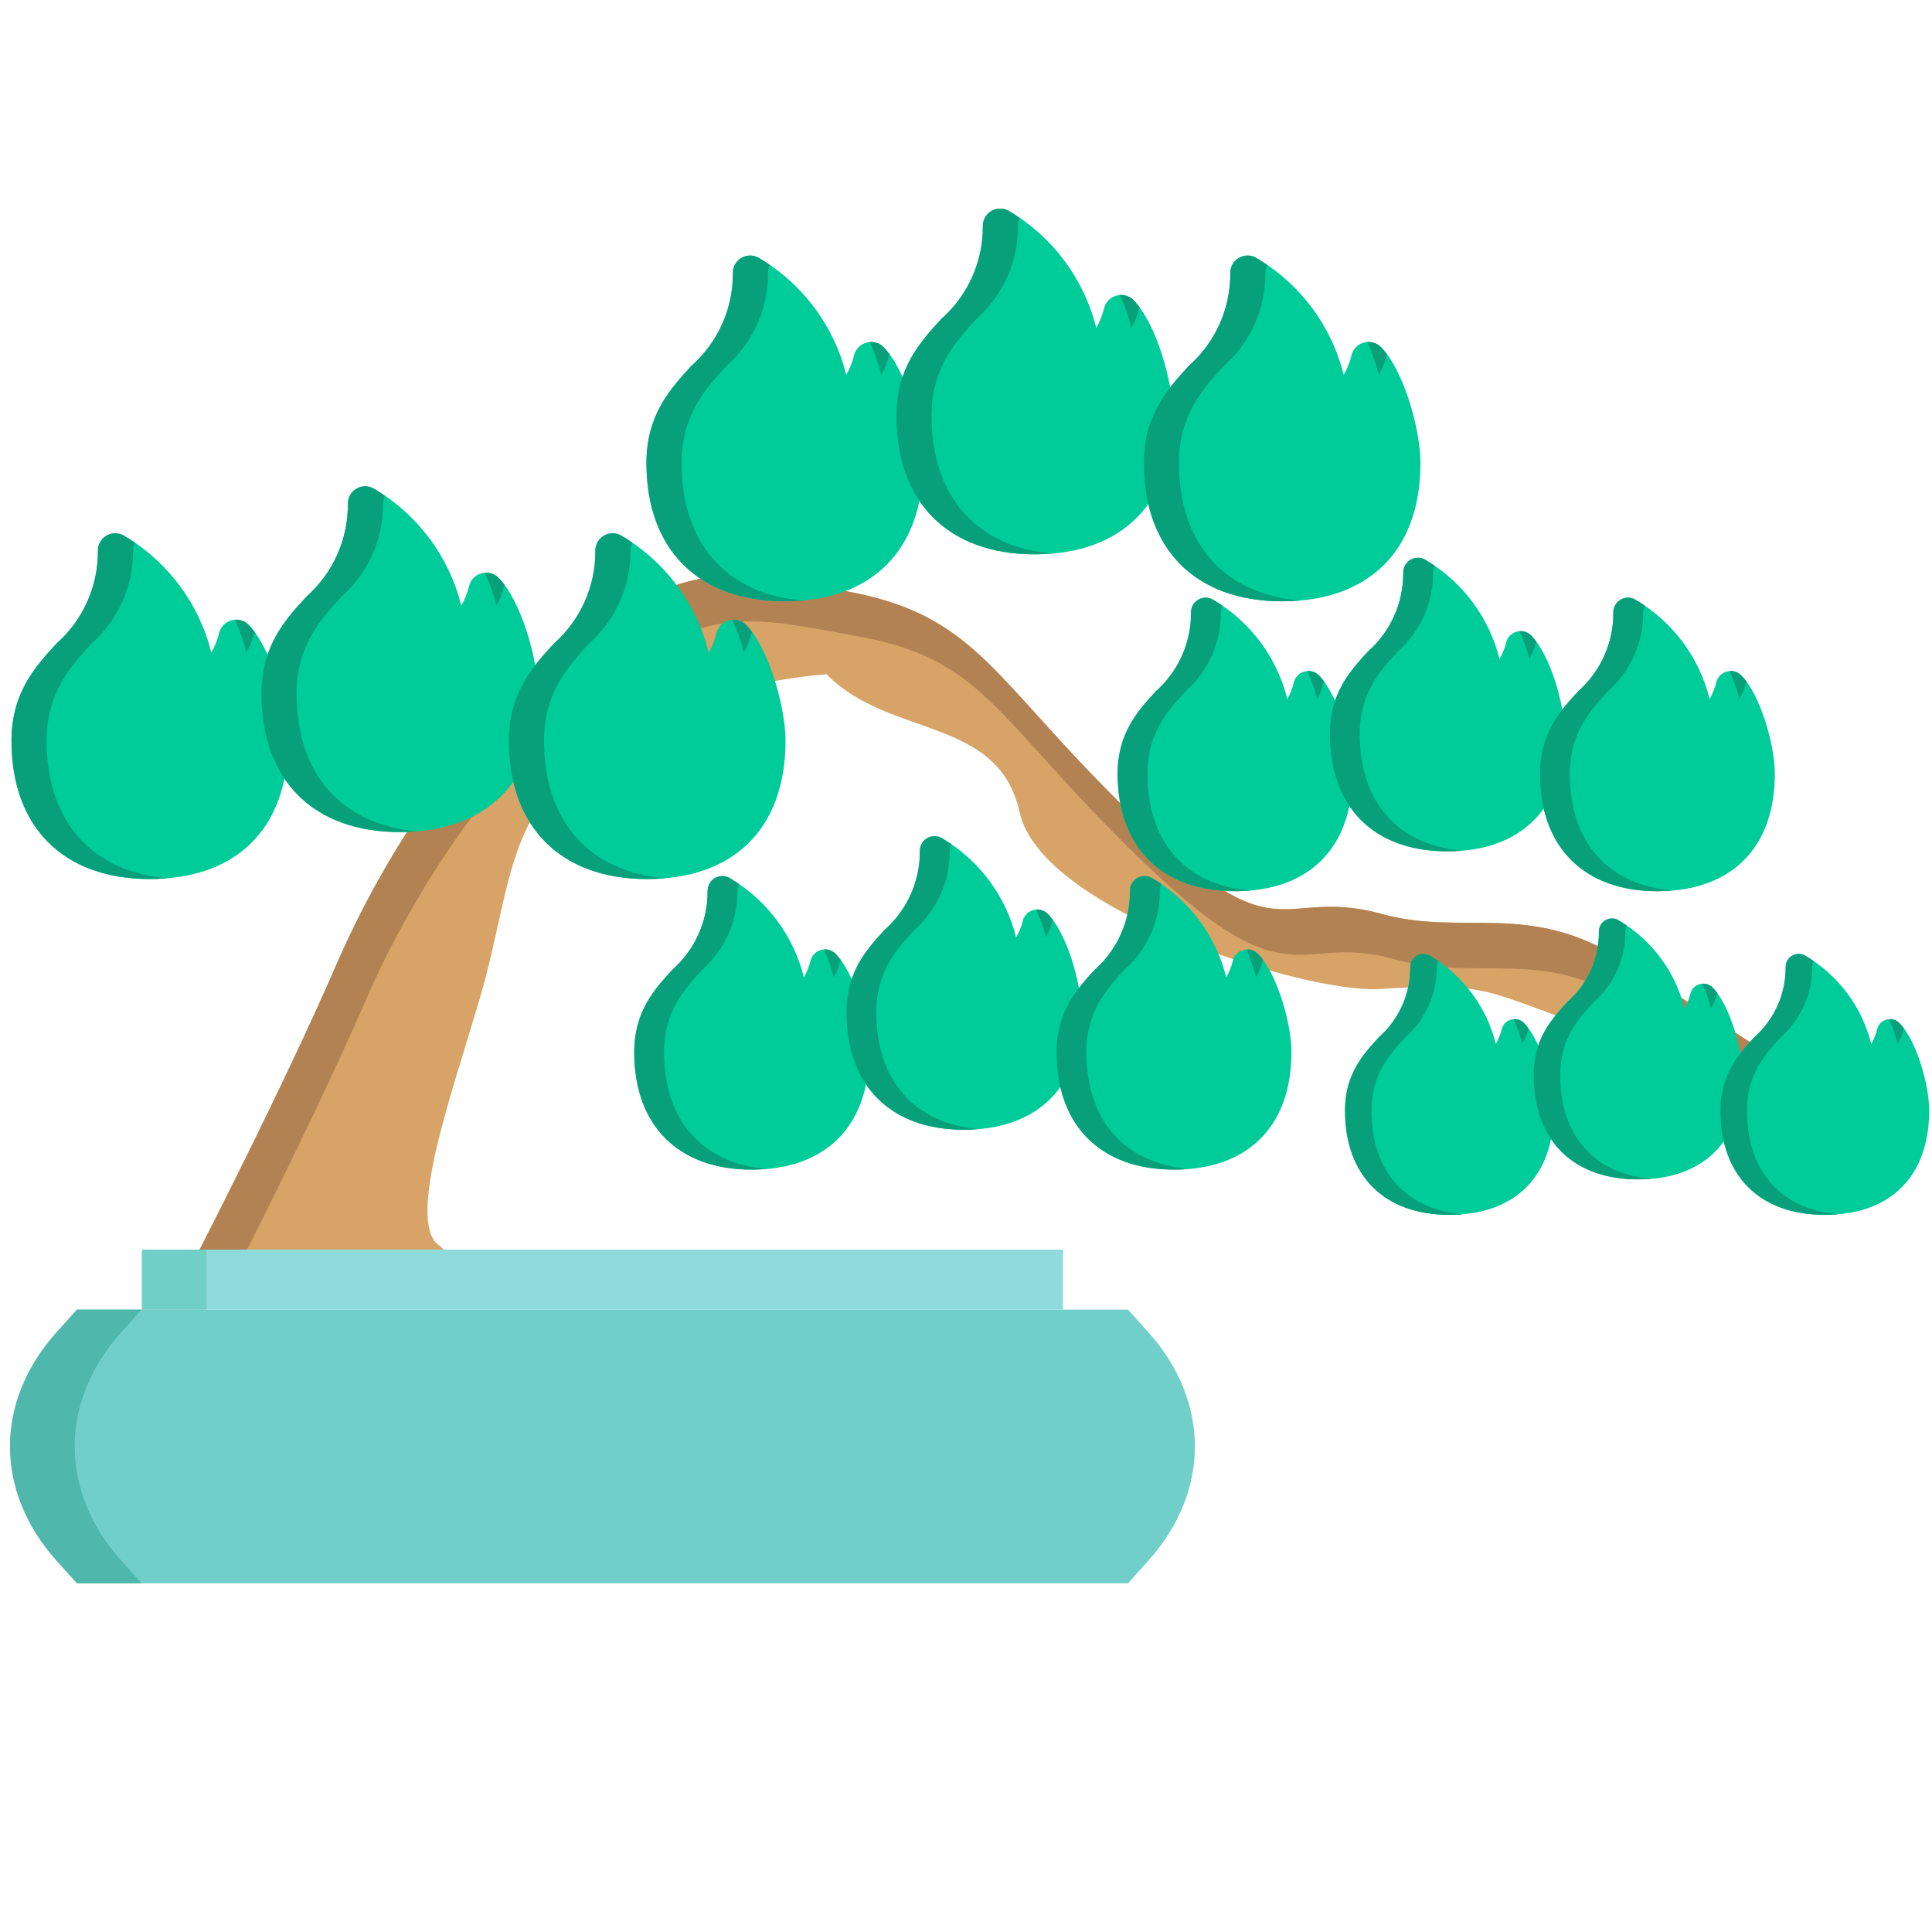
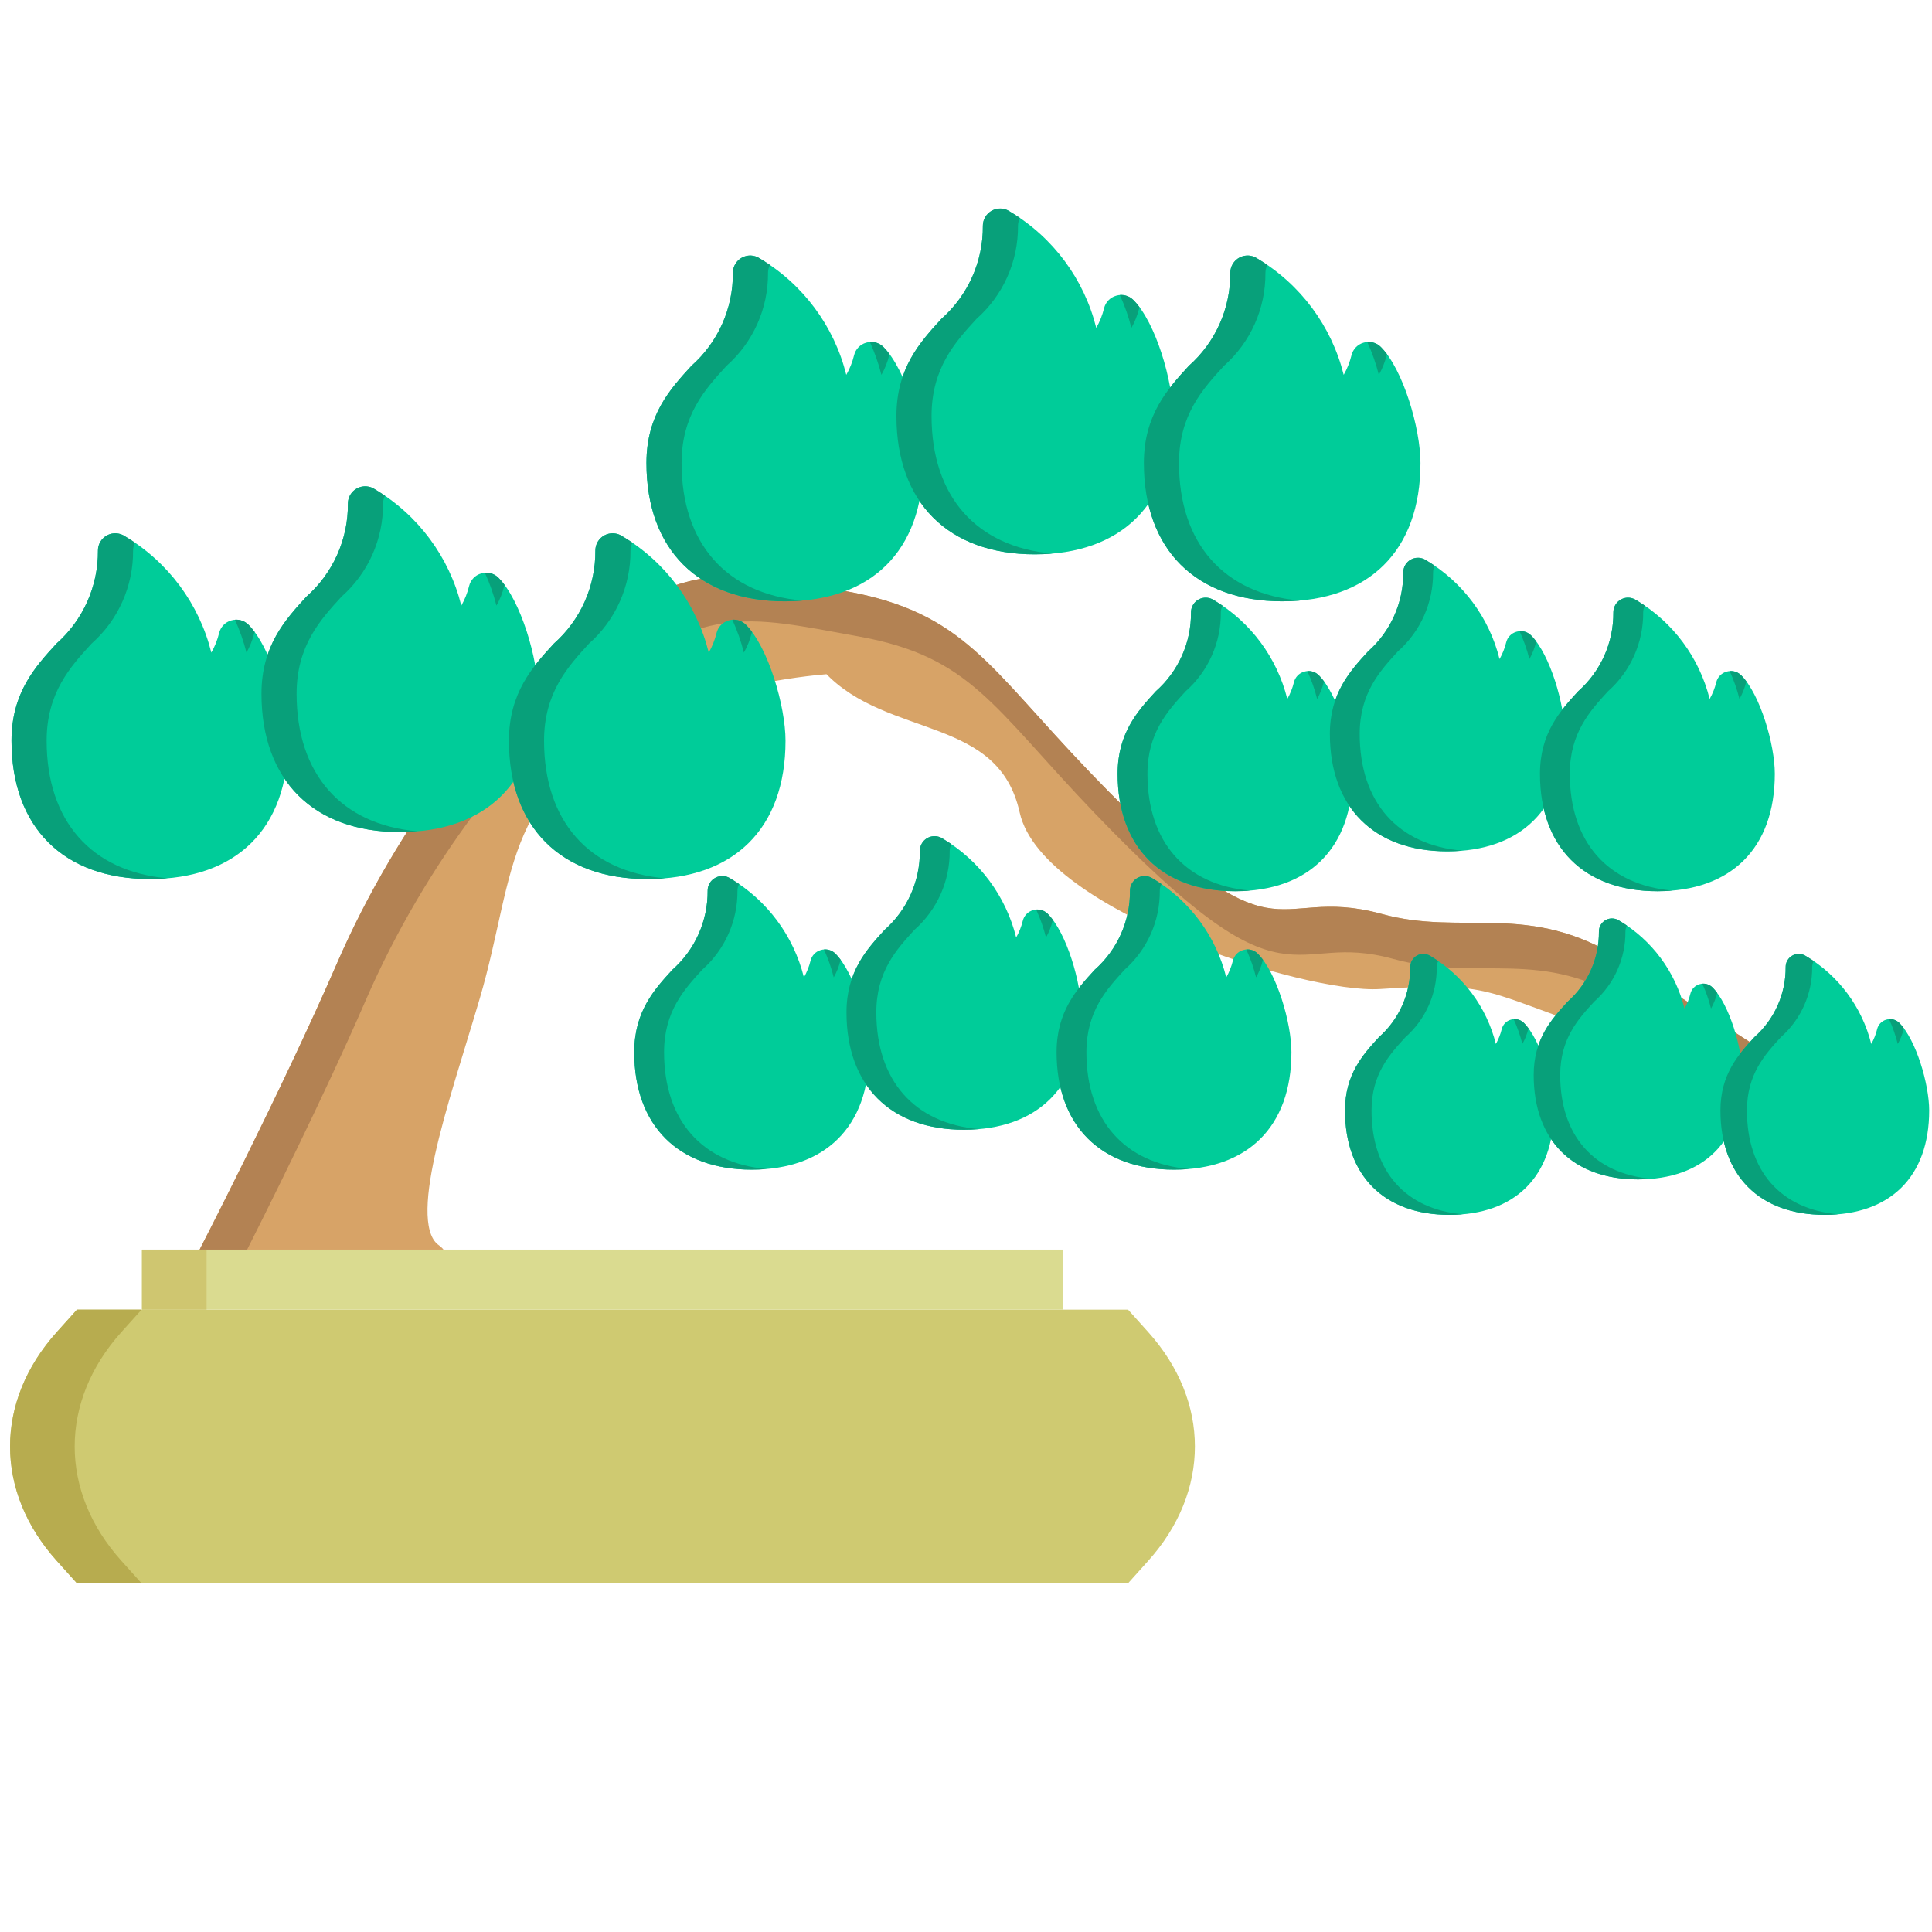
<svg xmlns="http://www.w3.org/2000/svg" width="500" height="500" viewBox="0 0 132.292 132.292" version="1.1" id="svg2515">
  <defs id="defs2512">
    <marker style="overflow:visible" id="Arrow1Sstart" refX="0.0" refY="0.0" orient="auto">
      <path transform="scale(0.2) translate(6,0)" style="fill-rule:evenodd;fill:context-stroke;stroke:context-stroke;stroke-width:1.0pt" d="M 0.0,0.0 L 5.0,-5.0 L -12.5,0.0 L 5.0,5.0 L 0.0,0.0 z " id="path24092" />
    </marker>
    <marker style="overflow:visible" id="Arrow1Mstart" refX="0.0" refY="0.0" orient="auto">
      <path transform="scale(0.4) translate(10,0)" style="fill-rule:evenodd;fill:context-stroke;stroke:context-stroke;stroke-width:1.0pt" d="M 0.0,0.0 L 5.0,-5.0 L -12.5,0.0 L 5.0,5.0 L 0.0,0.0 z " id="path24086" />
    </marker>
    <marker style="overflow:visible" id="Arrow1Lstart" refX="0.0" refY="0.0" orient="auto">
      <path transform="scale(0.8) translate(12.5,0)" style="fill-rule:evenodd;fill:context-stroke;stroke:context-stroke;stroke-width:1.0pt" d="M 0.0,0.0 L 5.0,-5.0 L -12.5,0.0 L 5.0,5.0 L 0.0,0.0 z " id="path24080" />
    </marker>
    <marker style="overflow:visible;" id="Arrow1Lend" refX="0.0" refY="0.0" orient="auto">
      <path transform="scale(0.8) rotate(180) translate(12.5,0)" style="fill-rule:evenodd;fill:context-stroke;stroke:context-stroke;stroke-width:1.0pt;" d="M 0.0,0.0 L 5.0,-5.0 L -12.5,0.0 L 5.0,5.0 L 0.0,0.0 z " id="path24083" />
    </marker>
  </defs>
  <g id="g12338" style="display:inline">
    <g id="g34574-0" style="display:inline" transform="translate(153.4069,39.43089)">
      <g id="g17906-6-8" transform="translate(31.33604,15.25146)" style="display:inline">
        <path style="fill:#d7a367;fill-opacity:1;stroke:#d7a367;stroke-width:1;stroke-linecap:round;stroke-linejoin:round;stroke-miterlimit:4;stroke-dasharray:none;stroke-opacity:1" d="m -170.836,31.514 c 0,0 5.849,-11.335 9.617,-20.013 4.222,-9.726 10.678,-17.575 15.086,-21.004 8.499,-6.61 11.335,-5.633 19.223,-4.208 7.888,1.425 9.451,4.977 16.407,12.226 13.553,14.125 12.704,7.787 20.241,9.867 5.725,1.579 10.117,-0.893 16.356,3.1 6.403,4.099 0,0 12.467,8.029 4.489,5.762 -8.625,-2.649 -13.75,-4.138 -7.795,-2.62 -7.275,-3.353 -15.072,-2.833 -4.982,0.332 -22.756,-5.327 -24.172,-11.696 -1.564,-7.039 -9.395,-5.408 -13.516,-9.877 0,0 -6.429,0.387 -11.956,2.859 -11.08,4.955 -9.877,10.916 -12.476,19.753 -2.101,7.145 -5.198,15.595 -2.599,17.414 2.599,1.819 -15.855,0.52 -15.855,0.52 z" id="path17902-7-4" />
        <path id="path17902-7-7-0" style="display:inline;fill:#b38253;fill-opacity:1;stroke:#b38253;stroke-width:3.78;stroke-linecap:round;stroke-linejoin:round;stroke-miterlimit:4;stroke-dasharray:none;stroke-opacity:1" d="m -388.848,1.9 c -13.242,-0.201 -24.957,4.212 -45.033,19.826 -16.66,12.957 -41.058,42.626 -57.016,79.385 -14.239,32.801 -36.348,75.641 -36.348,75.641 0,0 4.103,0.255 7.832,0.48 6.946,-13.711 21.905,-43.679 32.516,-68.121 15.958,-36.759 40.355,-66.428 57.016,-79.385 32.122,-24.983 42.841,-21.29 72.654,-15.904 29.814,5.386 35.723,18.813 62.01,46.209 51.223,53.385 48.014,29.432 76.502,37.291 21.636,5.969 38.239,-3.376 61.818,11.717 23.795,15.231 2.034,1.306 46.037,29.65 1.223,-0.676 0.52,-2.888 -2.92,-7.303 -47.118,-30.347 -22.915,-14.857 -47.117,-30.348 -23.58,-15.092 -40.182,-5.748 -61.818,-11.717 -28.488,-7.859 -25.279,16.094 -76.502,-37.291 -26.287,-27.396 -32.196,-40.823 -62.01,-46.209 -11.18,-2.02 -19.676,-3.801 -27.621,-3.922 z" transform="matrix(0.2645833,0,0,0.2645833,-31.33604,-15.25146)" />
      </g>
    </g>
-     <g id="g48333-3" transform="matrix(0.8955745,0,0,0.6629357,-81.22602,51.91889)" style="display:inline">
-       <path d="m 178.491,59.279 -1.545,-2.325 H 96.581 l -1.547,2.325 c -4.758,7.154 -4.758,16.464 0,23.615 l 1.547,2.325 h 80.365 l 1.545,-2.325 c 4.755,-7.151 4.755,-16.461 0,-23.615" style="fill:#71cfca;fill-opacity:1;fill-rule:nonzero;stroke:none;stroke-width:0.035" id="path508-3-36" />
-       <path d="m 99.975,59.279 1.546,-2.325 h -4.94 l -1.547,2.325 c -4.758,7.154 -4.758,16.464 0,23.615 l 1.547,2.325 h 4.94 l -1.546,-2.325 c -4.758,-7.151 -4.758,-16.461 0,-23.615" style="fill:#4fb7ac;fill-opacity:1;fill-rule:nonzero;stroke:none;stroke-width:0.035" id="path524-6-8" />
-       <path d="m 101.551,50.753 h 70.421 v 6.202 h -70.421 v -6.202" style="fill:#90dadb;fill-opacity:1;fill-rule:nonzero;stroke:none;stroke-width:0.035" id="path528-6-6" />
-       <path d="m 101.551,50.753 h 4.941 v 6.202 h -4.941 v -6.202" style="fill:#70cfc6;fill-opacity:1;fill-rule:nonzero;stroke:none;stroke-width:0.035" id="path530-2" />
+     <g id="g48333-5-3" transform="matrix(0.8955745,0,0,0.6629357,-81.22602,51.91889)" style="display:inline">
+       <path d="m 178.491,59.279 -1.545,-2.325 H 96.581 l -1.547,2.325 c -4.758,7.154 -4.758,16.464 0,23.615 l 1.547,2.325 h 80.365 l 1.545,-2.325 c 4.755,-7.151 4.755,-16.461 0,-23.615" style="fill:#cfca71;fill-opacity:1;fill-rule:nonzero;stroke:none;stroke-width:0.035" id="path508-3-3-4" />
+       <path d="m 99.975,59.279 1.546,-2.325 h -4.94 l -1.547,2.325 c -4.758,7.154 -4.758,16.464 0,23.615 l 1.547,2.325 h 4.94 l -1.546,-2.325 c -4.758,-7.151 -4.758,-16.461 0,-23.615" style="fill:#b7ac4f;fill-opacity:1;fill-rule:nonzero;stroke:none;stroke-width:0.035" id="path524-6-5-7" />
+       <path d="m 101.551,50.753 h 70.421 v 6.202 h -70.421 v -6.202" style="fill:#dadb90;fill-opacity:1;fill-rule:nonzero;stroke:none;stroke-width:0.035" id="path528-6-1-4" />
+       <path d="m 101.551,50.753 h 4.941 v 6.202 h -4.941 v -6.202" style="fill:#cfc670;fill-opacity:1;fill-rule:nonzero;stroke:none;stroke-width:0.035" id="path530-8-0" />
    </g>
    <g id="g46067-0" transform="matrix(0.7575828,0,0,0.7575828,-86.36267,-6.792573)" style="display:inline">
      <g id="g46003-1" transform="translate(-14.40583,44.90128)">
        <path id="primary-8" d="m 150.864,20.533 a 1.562,1.562 0 0 0 -1.562,-0.391 1.562,1.562 0 0 0 -1.094,1.141 6.828,6.828 0 0 1 -0.703,1.766 17.016,17.016 0 0 0 -7.812,-10.516 1.562,1.562 0 0 0 -2.438,1.297 11.094,11.094 0 0 1 -3.75,8.406 c -1.906,2.078 -4.062,4.438 -4.062,8.781 0,7.812 4.688,12.5 12.5,12.5 7.812,0 12.5,-4.547 12.5,-12.5 0,-3.125 -1.562,-8.469 -3.578,-10.484 z" style="fill:#00cc99;fill-opacity:1;stroke-width:1.562" />
        <path id="primary-4-6" style="display:inline;fill:#08a07a;fill-opacity:1;stroke-width:1.562" d="m 138.731,12.268 a 1.562,1.562 0 0 0 -1.476,1.562 11.094,11.094 0 0 1 -3.75,8.406 c -1.906,2.078 -4.062,4.438 -4.062,8.781 0,7.812 4.688,12.5 12.5,12.5 0.548,0 1.081,-0.023 1.598,-0.068 -6.862,-0.597 -10.923,-5.161 -10.923,-12.432 0,-4.344 2.156,-6.703 4.062,-8.781 a 11.094,11.094 0 0 0 3.75,-8.406 1.562,1.562 0 0 1 0.177,-0.712 17.016,17.016 0 0 0 -0.914,-0.585 1.562,1.562 0 0 0 -0.962,-0.266 z m 10.905,7.812 a 17.016,17.016 0 0 1 1.044,2.969 6.828,6.828 0 0 0 0.703,-1.766 1.562,1.562 0 0 1 0.035,-0.1 c -0.18,-0.243 -0.365,-0.461 -0.554,-0.65 a 1.562,1.562 0 0 0 -1.229,-0.454 z" />
      </g>
      <g id="g46003-0-7" transform="translate(8.188167,40.65533)" style="display:inline">
        <path id="primary-2-07" d="m 150.864,20.533 a 1.562,1.562 0 0 0 -1.562,-0.391 1.562,1.562 0 0 0 -1.094,1.141 6.828,6.828 0 0 1 -0.703,1.766 17.016,17.016 0 0 0 -7.812,-10.516 1.562,1.562 0 0 0 -2.438,1.297 11.094,11.094 0 0 1 -3.75,8.406 c -1.906,2.078 -4.062,4.438 -4.062,8.781 0,7.812 4.688,12.5 12.5,12.5 7.812,0 12.5,-4.547 12.5,-12.5 0,-3.125 -1.562,-8.469 -3.578,-10.484 z" style="fill:#00cc99;fill-opacity:1;stroke-width:1.562" />
        <path id="primary-4-5-7" style="display:inline;fill:#08a07a;fill-opacity:1;stroke-width:1.562" d="m 138.731,12.268 a 1.562,1.562 0 0 0 -1.476,1.562 11.094,11.094 0 0 1 -3.75,8.406 c -1.906,2.078 -4.062,4.438 -4.062,8.781 0,7.812 4.688,12.5 12.5,12.5 0.548,0 1.081,-0.023 1.598,-0.068 -6.862,-0.597 -10.923,-5.161 -10.923,-12.432 0,-4.344 2.156,-6.703 4.062,-8.781 a 11.094,11.094 0 0 0 3.75,-8.406 1.562,1.562 0 0 1 0.177,-0.712 17.016,17.016 0 0 0 -0.914,-0.585 1.562,1.562 0 0 0 -0.962,-0.266 z m 10.905,7.812 a 17.016,17.016 0 0 1 1.044,2.969 6.828,6.828 0 0 0 0.703,-1.766 1.562,1.562 0 0 1 0.035,-0.1 c -0.18,-0.243 -0.365,-0.461 -0.554,-0.65 a 1.562,1.562 0 0 0 -1.229,-0.454 z" />
      </g>
      <g id="g46003-7-6" transform="translate(30.55352,44.90148)" style="display:inline">
        <path id="primary-1-3" d="m 150.864,20.533 a 1.562,1.562 0 0 0 -1.562,-0.391 1.562,1.562 0 0 0 -1.094,1.141 6.828,6.828 0 0 1 -0.703,1.766 17.016,17.016 0 0 0 -7.812,-10.516 1.562,1.562 0 0 0 -2.438,1.297 11.094,11.094 0 0 1 -3.75,8.406 c -1.906,2.078 -4.062,4.438 -4.062,8.781 0,7.812 4.688,12.5 12.5,12.5 7.812,0 12.5,-4.547 12.5,-12.5 0,-3.125 -1.562,-8.469 -3.578,-10.484 z" style="fill:#00cc99;fill-opacity:1;stroke-width:1.562" />
        <path id="primary-4-9-9" style="display:inline;fill:#08a07a;fill-opacity:1;stroke-width:1.562" d="m 138.731,12.268 a 1.562,1.562 0 0 0 -1.476,1.562 11.094,11.094 0 0 1 -3.75,8.406 c -1.906,2.078 -4.062,4.438 -4.062,8.781 0,7.812 4.688,12.5 12.5,12.5 0.548,0 1.081,-0.023 1.598,-0.068 -6.862,-0.597 -10.923,-5.161 -10.923,-12.432 0,-4.344 2.156,-6.703 4.062,-8.781 a 11.094,11.094 0 0 0 3.75,-8.406 1.562,1.562 0 0 1 0.177,-0.712 17.016,17.016 0 0 0 -0.914,-0.585 1.562,1.562 0 0 0 -0.962,-0.266 z m 10.905,7.812 a 17.016,17.016 0 0 1 1.044,2.969 6.828,6.828 0 0 0 0.703,-1.766 1.562,1.562 0 0 1 0.035,-0.1 c -0.18,-0.243 -0.365,-0.461 -0.554,-0.65 a 1.562,1.562 0 0 0 -1.229,-0.454 z" />
      </g>
    </g>
    <g id="g46067-0-3" transform="matrix(0.7575828,0,0,0.7575828,-42.88501,-25.81029)" style="display:inline">
      <g id="g46003-1-3" transform="translate(-14.40583,44.90128)">
        <path id="primary-8-9" d="m 150.864,20.533 a 1.562,1.562 0 0 0 -1.562,-0.391 1.562,1.562 0 0 0 -1.094,1.141 6.828,6.828 0 0 1 -0.703,1.766 17.016,17.016 0 0 0 -7.812,-10.516 1.562,1.562 0 0 0 -2.438,1.297 11.094,11.094 0 0 1 -3.75,8.406 c -1.906,2.078 -4.062,4.438 -4.062,8.781 0,7.812 4.688,12.5 12.5,12.5 7.812,0 12.5,-4.547 12.5,-12.5 0,-3.125 -1.562,-8.469 -3.578,-10.484 z" style="fill:#00cc99;fill-opacity:1;stroke-width:1.562" />
        <path id="primary-4-6-9" style="display:inline;fill:#08a07a;fill-opacity:1;stroke-width:1.562" d="m 138.731,12.268 a 1.562,1.562 0 0 0 -1.476,1.562 11.094,11.094 0 0 1 -3.75,8.406 c -1.906,2.078 -4.062,4.438 -4.062,8.781 0,7.812 4.688,12.5 12.5,12.5 0.548,0 1.081,-0.023 1.598,-0.068 -6.862,-0.597 -10.923,-5.161 -10.923,-12.432 0,-4.344 2.156,-6.703 4.062,-8.781 a 11.094,11.094 0 0 0 3.75,-8.406 1.562,1.562 0 0 1 0.177,-0.712 17.016,17.016 0 0 0 -0.914,-0.585 1.562,1.562 0 0 0 -0.962,-0.266 z m 10.905,7.812 a 17.016,17.016 0 0 1 1.044,2.969 6.828,6.828 0 0 0 0.703,-1.766 1.562,1.562 0 0 1 0.035,-0.1 c -0.18,-0.243 -0.365,-0.461 -0.554,-0.65 a 1.562,1.562 0 0 0 -1.229,-0.454 z" />
      </g>
      <g id="g46003-0-7-7" transform="translate(8.188167,40.65533)" style="display:inline">
        <path id="primary-2-07-9" d="m 150.864,20.533 a 1.562,1.562 0 0 0 -1.562,-0.391 1.562,1.562 0 0 0 -1.094,1.141 6.828,6.828 0 0 1 -0.703,1.766 17.016,17.016 0 0 0 -7.812,-10.516 1.562,1.562 0 0 0 -2.438,1.297 11.094,11.094 0 0 1 -3.75,8.406 c -1.906,2.078 -4.062,4.438 -4.062,8.781 0,7.812 4.688,12.5 12.5,12.5 7.812,0 12.5,-4.547 12.5,-12.5 0,-3.125 -1.562,-8.469 -3.578,-10.484 z" style="fill:#00cc99;fill-opacity:1;stroke-width:1.562" />
        <path id="primary-4-5-7-0" style="display:inline;fill:#08a07a;fill-opacity:1;stroke-width:1.562" d="m 138.731,12.268 a 1.562,1.562 0 0 0 -1.476,1.562 11.094,11.094 0 0 1 -3.75,8.406 c -1.906,2.078 -4.062,4.438 -4.062,8.781 0,7.812 4.688,12.5 12.5,12.5 0.548,0 1.081,-0.023 1.598,-0.068 -6.862,-0.597 -10.923,-5.161 -10.923,-12.432 0,-4.344 2.156,-6.703 4.062,-8.781 a 11.094,11.094 0 0 0 3.75,-8.406 1.562,1.562 0 0 1 0.177,-0.712 17.016,17.016 0 0 0 -0.914,-0.585 1.562,1.562 0 0 0 -0.962,-0.266 z m 10.905,7.812 a 17.016,17.016 0 0 1 1.044,2.969 6.828,6.828 0 0 0 0.703,-1.766 1.562,1.562 0 0 1 0.035,-0.1 c -0.18,-0.243 -0.365,-0.461 -0.554,-0.65 a 1.562,1.562 0 0 0 -1.229,-0.454 z" />
      </g>
      <g id="g46003-7-6-2" transform="translate(30.55352,44.90148)" style="display:inline">
        <path id="primary-1-3-3" d="m 150.864,20.533 a 1.562,1.562 0 0 0 -1.562,-0.391 1.562,1.562 0 0 0 -1.094,1.141 6.828,6.828 0 0 1 -0.703,1.766 17.016,17.016 0 0 0 -7.812,-10.516 1.562,1.562 0 0 0 -2.438,1.297 11.094,11.094 0 0 1 -3.75,8.406 c -1.906,2.078 -4.062,4.438 -4.062,8.781 0,7.812 4.688,12.5 12.5,12.5 7.812,0 12.5,-4.547 12.5,-12.5 0,-3.125 -1.562,-8.469 -3.578,-10.484 z" style="fill:#00cc99;fill-opacity:1;stroke-width:1.562" />
        <path id="primary-4-9-9-7" style="display:inline;fill:#08a07a;fill-opacity:1;stroke-width:1.562" d="m 138.731,12.268 a 1.562,1.562 0 0 0 -1.476,1.562 11.094,11.094 0 0 1 -3.75,8.406 c -1.906,2.078 -4.062,4.438 -4.062,8.781 0,7.812 4.688,12.5 12.5,12.5 0.548,0 1.081,-0.023 1.598,-0.068 -6.862,-0.597 -10.923,-5.161 -10.923,-12.432 0,-4.344 2.156,-6.703 4.062,-8.781 a 11.094,11.094 0 0 0 3.75,-8.406 1.562,1.562 0 0 1 0.177,-0.712 17.016,17.016 0 0 0 -0.914,-0.585 1.562,1.562 0 0 0 -0.962,-0.266 z m 10.905,7.812 a 17.016,17.016 0 0 1 1.044,2.969 6.828,6.828 0 0 0 0.703,-1.766 1.562,1.562 0 0 1 0.035,-0.1 c -0.18,-0.243 -0.365,-0.461 -0.554,-0.65 a 1.562,1.562 0 0 0 -1.229,-0.454 z" />
      </g>
    </g>
    <g id="g46067-0-3-1" transform="matrix(0.6432307,0,0,0.6432307,2.533295,4.152451)" style="display:inline">
      <g id="g46003-1-3-3" transform="translate(-14.40583,44.90128)">
        <path id="primary-8-9-3" d="m 150.864,20.533 a 1.562,1.562 0 0 0 -1.562,-0.391 1.562,1.562 0 0 0 -1.094,1.141 6.828,6.828 0 0 1 -0.703,1.766 17.016,17.016 0 0 0 -7.812,-10.516 1.562,1.562 0 0 0 -2.438,1.297 11.094,11.094 0 0 1 -3.75,8.406 c -1.906,2.078 -4.062,4.438 -4.062,8.781 0,7.812 4.688,12.5 12.5,12.5 7.812,0 12.5,-4.547 12.5,-12.5 0,-3.125 -1.562,-8.469 -3.578,-10.484 z" style="fill:#00cc99;fill-opacity:1;stroke-width:1.562" />
        <path id="primary-4-6-9-8" style="display:inline;fill:#08a07a;fill-opacity:1;stroke-width:1.562" d="m 138.731,12.268 a 1.562,1.562 0 0 0 -1.476,1.562 11.094,11.094 0 0 1 -3.75,8.406 c -1.906,2.078 -4.062,4.438 -4.062,8.781 0,7.812 4.688,12.5 12.5,12.5 0.548,0 1.081,-0.023 1.598,-0.068 -6.862,-0.597 -10.923,-5.161 -10.923,-12.432 0,-4.344 2.156,-6.703 4.062,-8.781 a 11.094,11.094 0 0 0 3.75,-8.406 1.562,1.562 0 0 1 0.177,-0.712 17.016,17.016 0 0 0 -0.914,-0.585 1.562,1.562 0 0 0 -0.962,-0.266 z m 10.905,7.812 a 17.016,17.016 0 0 1 1.044,2.969 6.828,6.828 0 0 0 0.703,-1.766 1.562,1.562 0 0 1 0.035,-0.1 c -0.18,-0.243 -0.365,-0.461 -0.554,-0.65 a 1.562,1.562 0 0 0 -1.229,-0.454 z" />
      </g>
      <g id="g46003-0-7-7-2" transform="translate(8.188167,40.65533)" style="display:inline">
        <path id="primary-2-07-9-6" d="m 150.864,20.533 a 1.562,1.562 0 0 0 -1.562,-0.391 1.562,1.562 0 0 0 -1.094,1.141 6.828,6.828 0 0 1 -0.703,1.766 17.016,17.016 0 0 0 -7.812,-10.516 1.562,1.562 0 0 0 -2.438,1.297 11.094,11.094 0 0 1 -3.75,8.406 c -1.906,2.078 -4.062,4.438 -4.062,8.781 0,7.812 4.688,12.5 12.5,12.5 7.812,0 12.5,-4.547 12.5,-12.5 0,-3.125 -1.562,-8.469 -3.578,-10.484 z" style="fill:#00cc99;fill-opacity:1;stroke-width:1.562" />
        <path id="primary-4-5-7-0-9" style="display:inline;fill:#08a07a;fill-opacity:1;stroke-width:1.562" d="m 138.731,12.268 a 1.562,1.562 0 0 0 -1.476,1.562 11.094,11.094 0 0 1 -3.75,8.406 c -1.906,2.078 -4.062,4.438 -4.062,8.781 0,7.812 4.688,12.5 12.5,12.5 0.548,0 1.081,-0.023 1.598,-0.068 -6.862,-0.597 -10.923,-5.161 -10.923,-12.432 0,-4.344 2.156,-6.703 4.062,-8.781 a 11.094,11.094 0 0 0 3.75,-8.406 1.562,1.562 0 0 1 0.177,-0.712 17.016,17.016 0 0 0 -0.914,-0.585 1.562,1.562 0 0 0 -0.962,-0.266 z m 10.905,7.812 a 17.016,17.016 0 0 1 1.044,2.969 6.828,6.828 0 0 0 0.703,-1.766 1.562,1.562 0 0 1 0.035,-0.1 c -0.18,-0.243 -0.365,-0.461 -0.554,-0.65 a 1.562,1.562 0 0 0 -1.229,-0.454 z" />
      </g>
      <g id="g46003-7-6-2-3" transform="translate(30.55352,44.90148)" style="display:inline">
        <path id="primary-1-3-3-9" d="m 150.864,20.533 a 1.562,1.562 0 0 0 -1.562,-0.391 1.562,1.562 0 0 0 -1.094,1.141 6.828,6.828 0 0 1 -0.703,1.766 17.016,17.016 0 0 0 -7.812,-10.516 1.562,1.562 0 0 0 -2.438,1.297 11.094,11.094 0 0 1 -3.75,8.406 c -1.906,2.078 -4.062,4.438 -4.062,8.781 0,7.812 4.688,12.5 12.5,12.5 7.812,0 12.5,-4.547 12.5,-12.5 0,-3.125 -1.562,-8.469 -3.578,-10.484 z" style="fill:#00cc99;fill-opacity:1;stroke-width:1.562" />
        <path id="primary-4-9-9-7-5" style="display:inline;fill:#08a07a;fill-opacity:1;stroke-width:1.562" d="m 138.731,12.268 a 1.562,1.562 0 0 0 -1.476,1.562 11.094,11.094 0 0 1 -3.75,8.406 c -1.906,2.078 -4.062,4.438 -4.062,8.781 0,7.812 4.688,12.5 12.5,12.5 0.548,0 1.081,-0.023 1.598,-0.068 -6.862,-0.597 -10.923,-5.161 -10.923,-12.432 0,-4.344 2.156,-6.703 4.062,-8.781 a 11.094,11.094 0 0 0 3.75,-8.406 1.562,1.562 0 0 1 0.177,-0.712 17.016,17.016 0 0 0 -0.914,-0.585 1.562,1.562 0 0 0 -0.962,-0.266 z m 10.905,7.812 a 17.016,17.016 0 0 1 1.044,2.969 6.828,6.828 0 0 0 0.703,-1.766 1.562,1.562 0 0 1 0.035,-0.1 c -0.18,-0.243 -0.365,-0.461 -0.554,-0.65 a 1.562,1.562 0 0 0 -1.229,-0.454 z" />
      </g>
    </g>
    <g id="g46067-0-3-1-1" transform="matrix(0.6432307,0,0,0.6432307,-30.56594,23.21552)" style="display:inline">
      <g id="g46003-1-3-3-0" transform="translate(-14.40583,44.90128)">
        <path id="primary-8-9-3-5" d="m 150.864,20.533 a 1.562,1.562 0 0 0 -1.562,-0.391 1.562,1.562 0 0 0 -1.094,1.141 6.828,6.828 0 0 1 -0.703,1.766 17.016,17.016 0 0 0 -7.812,-10.516 1.562,1.562 0 0 0 -2.438,1.297 11.094,11.094 0 0 1 -3.75,8.406 c -1.906,2.078 -4.062,4.438 -4.062,8.781 0,7.812 4.688,12.5 12.5,12.5 7.812,0 12.5,-4.547 12.5,-12.5 0,-3.125 -1.562,-8.469 -3.578,-10.484 z" style="fill:#00cc99;fill-opacity:1;stroke-width:1.562" />
        <path id="primary-4-6-9-8-8" style="display:inline;fill:#08a07a;fill-opacity:1;stroke-width:1.562" d="m 138.731,12.268 a 1.562,1.562 0 0 0 -1.476,1.562 11.094,11.094 0 0 1 -3.75,8.406 c -1.906,2.078 -4.062,4.438 -4.062,8.781 0,7.812 4.688,12.5 12.5,12.5 0.548,0 1.081,-0.023 1.598,-0.068 -6.862,-0.597 -10.923,-5.161 -10.923,-12.432 0,-4.344 2.156,-6.703 4.062,-8.781 a 11.094,11.094 0 0 0 3.75,-8.406 1.562,1.562 0 0 1 0.177,-0.712 17.016,17.016 0 0 0 -0.914,-0.585 1.562,1.562 0 0 0 -0.962,-0.266 z m 10.905,7.812 a 17.016,17.016 0 0 1 1.044,2.969 6.828,6.828 0 0 0 0.703,-1.766 1.562,1.562 0 0 1 0.035,-0.1 c -0.18,-0.243 -0.365,-0.461 -0.554,-0.65 a 1.562,1.562 0 0 0 -1.229,-0.454 z" />
      </g>
      <g id="g46003-0-7-7-2-0" transform="translate(8.188167,40.65533)" style="display:inline">
        <path id="primary-2-07-9-6-3" d="m 150.864,20.533 a 1.562,1.562 0 0 0 -1.562,-0.391 1.562,1.562 0 0 0 -1.094,1.141 6.828,6.828 0 0 1 -0.703,1.766 17.016,17.016 0 0 0 -7.812,-10.516 1.562,1.562 0 0 0 -2.438,1.297 11.094,11.094 0 0 1 -3.75,8.406 c -1.906,2.078 -4.062,4.438 -4.062,8.781 0,7.812 4.688,12.5 12.5,12.5 7.812,0 12.5,-4.547 12.5,-12.5 0,-3.125 -1.562,-8.469 -3.578,-10.484 z" style="fill:#00cc99;fill-opacity:1;stroke-width:1.562" />
        <path id="primary-4-5-7-0-9-4" style="display:inline;fill:#08a07a;fill-opacity:1;stroke-width:1.562" d="m 138.731,12.268 a 1.562,1.562 0 0 0 -1.476,1.562 11.094,11.094 0 0 1 -3.75,8.406 c -1.906,2.078 -4.062,4.438 -4.062,8.781 0,7.812 4.688,12.5 12.5,12.5 0.548,0 1.081,-0.023 1.598,-0.068 -6.862,-0.597 -10.923,-5.161 -10.923,-12.432 0,-4.344 2.156,-6.703 4.062,-8.781 a 11.094,11.094 0 0 0 3.75,-8.406 1.562,1.562 0 0 1 0.177,-0.712 17.016,17.016 0 0 0 -0.914,-0.585 1.562,1.562 0 0 0 -0.962,-0.266 z m 10.905,7.812 a 17.016,17.016 0 0 1 1.044,2.969 6.828,6.828 0 0 0 0.703,-1.766 1.562,1.562 0 0 1 0.035,-0.1 c -0.18,-0.243 -0.365,-0.461 -0.554,-0.65 a 1.562,1.562 0 0 0 -1.229,-0.454 z" />
      </g>
      <g id="g46003-7-6-2-3-9" transform="translate(30.55352,44.90148)" style="display:inline">
        <path id="primary-1-3-3-9-4" d="m 150.864,20.533 a 1.562,1.562 0 0 0 -1.562,-0.391 1.562,1.562 0 0 0 -1.094,1.141 6.828,6.828 0 0 1 -0.703,1.766 17.016,17.016 0 0 0 -7.812,-10.516 1.562,1.562 0 0 0 -2.438,1.297 11.094,11.094 0 0 1 -3.75,8.406 c -1.906,2.078 -4.062,4.438 -4.062,8.781 0,7.812 4.688,12.5 12.5,12.5 7.812,0 12.5,-4.547 12.5,-12.5 0,-3.125 -1.562,-8.469 -3.578,-10.484 z" style="fill:#00cc99;fill-opacity:1;stroke-width:1.562" />
        <path id="primary-4-9-9-7-5-1" style="display:inline;fill:#08a07a;fill-opacity:1;stroke-width:1.562" d="m 138.731,12.268 a 1.562,1.562 0 0 0 -1.476,1.562 11.094,11.094 0 0 1 -3.75,8.406 c -1.906,2.078 -4.062,4.438 -4.062,8.781 0,7.812 4.688,12.5 12.5,12.5 0.548,0 1.081,-0.023 1.598,-0.068 -6.862,-0.597 -10.923,-5.161 -10.923,-12.432 0,-4.344 2.156,-6.703 4.062,-8.781 a 11.094,11.094 0 0 0 3.75,-8.406 1.562,1.562 0 0 1 0.177,-0.712 17.016,17.016 0 0 0 -0.914,-0.585 1.562,1.562 0 0 0 -0.962,-0.266 z m 10.905,7.812 a 17.016,17.016 0 0 1 1.044,2.969 6.828,6.828 0 0 0 0.703,-1.766 1.562,1.562 0 0 1 0.035,-0.1 c -0.18,-0.243 -0.365,-0.461 -0.554,-0.65 a 1.562,1.562 0 0 0 -1.229,-0.454 z" />
      </g>
    </g>
    <g id="g46067-0-3-1-1-8" transform="matrix(0.5717606,0,0,0.5717606,26.32577,32.6317)" style="display:inline">
      <g id="g46003-1-3-3-0-2" transform="translate(-14.40583,44.90128)">
        <path id="primary-8-9-3-5-1" d="m 150.864,20.533 a 1.562,1.562 0 0 0 -1.562,-0.391 1.562,1.562 0 0 0 -1.094,1.141 6.828,6.828 0 0 1 -0.703,1.766 17.016,17.016 0 0 0 -7.812,-10.516 1.562,1.562 0 0 0 -2.438,1.297 11.094,11.094 0 0 1 -3.75,8.406 c -1.906,2.078 -4.062,4.438 -4.062,8.781 0,7.812 4.688,12.5 12.5,12.5 7.812,0 12.5,-4.547 12.5,-12.5 0,-3.125 -1.562,-8.469 -3.578,-10.484 z" style="fill:#00cc99;fill-opacity:1;stroke-width:1.562" />
        <path id="primary-4-6-9-8-8-0" style="display:inline;fill:#08a07a;fill-opacity:1;stroke-width:1.562" d="m 138.731,12.268 a 1.562,1.562 0 0 0 -1.476,1.562 11.094,11.094 0 0 1 -3.75,8.406 c -1.906,2.078 -4.062,4.438 -4.062,8.781 0,7.812 4.688,12.5 12.5,12.5 0.548,0 1.081,-0.023 1.598,-0.068 -6.862,-0.597 -10.923,-5.161 -10.923,-12.432 0,-4.344 2.156,-6.703 4.062,-8.781 a 11.094,11.094 0 0 0 3.75,-8.406 1.562,1.562 0 0 1 0.177,-0.712 17.016,17.016 0 0 0 -0.914,-0.585 1.562,1.562 0 0 0 -0.962,-0.266 z m 10.905,7.812 a 17.016,17.016 0 0 1 1.044,2.969 6.828,6.828 0 0 0 0.703,-1.766 1.562,1.562 0 0 1 0.035,-0.1 c -0.18,-0.243 -0.365,-0.461 -0.554,-0.65 a 1.562,1.562 0 0 0 -1.229,-0.454 z" />
      </g>
      <g id="g46003-0-7-7-2-0-6" transform="translate(8.188167,40.65533)" style="display:inline">
        <path id="primary-2-07-9-6-3-9" d="m 150.864,20.533 a 1.562,1.562 0 0 0 -1.562,-0.391 1.562,1.562 0 0 0 -1.094,1.141 6.828,6.828 0 0 1 -0.703,1.766 17.016,17.016 0 0 0 -7.812,-10.516 1.562,1.562 0 0 0 -2.438,1.297 11.094,11.094 0 0 1 -3.75,8.406 c -1.906,2.078 -4.062,4.438 -4.062,8.781 0,7.812 4.688,12.5 12.5,12.5 7.812,0 12.5,-4.547 12.5,-12.5 0,-3.125 -1.562,-8.469 -3.578,-10.484 z" style="fill:#00cc99;fill-opacity:1;stroke-width:1.562" />
        <path id="primary-4-5-7-0-9-4-3" style="display:inline;fill:#08a07a;fill-opacity:1;stroke-width:1.562" d="m 138.731,12.268 a 1.562,1.562 0 0 0 -1.476,1.562 11.094,11.094 0 0 1 -3.75,8.406 c -1.906,2.078 -4.062,4.438 -4.062,8.781 0,7.812 4.688,12.5 12.5,12.5 0.548,0 1.081,-0.023 1.598,-0.068 -6.862,-0.597 -10.923,-5.161 -10.923,-12.432 0,-4.344 2.156,-6.703 4.062,-8.781 a 11.094,11.094 0 0 0 3.75,-8.406 1.562,1.562 0 0 1 0.177,-0.712 17.016,17.016 0 0 0 -0.914,-0.585 1.562,1.562 0 0 0 -0.962,-0.266 z m 10.905,7.812 a 17.016,17.016 0 0 1 1.044,2.969 6.828,6.828 0 0 0 0.703,-1.766 1.562,1.562 0 0 1 0.035,-0.1 c -0.18,-0.243 -0.365,-0.461 -0.554,-0.65 a 1.562,1.562 0 0 0 -1.229,-0.454 z" />
      </g>
      <g id="g46003-7-6-2-3-9-9" transform="translate(30.55352,44.90148)" style="display:inline">
        <path id="primary-1-3-3-9-4-3" d="m 150.864,20.533 a 1.562,1.562 0 0 0 -1.562,-0.391 1.562,1.562 0 0 0 -1.094,1.141 6.828,6.828 0 0 1 -0.703,1.766 17.016,17.016 0 0 0 -7.812,-10.516 1.562,1.562 0 0 0 -2.438,1.297 11.094,11.094 0 0 1 -3.75,8.406 c -1.906,2.078 -4.062,4.438 -4.062,8.781 0,7.812 4.688,12.5 12.5,12.5 7.812,0 12.5,-4.547 12.5,-12.5 0,-3.125 -1.562,-8.469 -3.578,-10.484 z" style="fill:#00cc99;fill-opacity:1;stroke-width:1.562" />
        <path id="primary-4-9-9-7-5-1-5" style="display:inline;fill:#08a07a;fill-opacity:1;stroke-width:1.562" d="m 138.731,12.268 a 1.562,1.562 0 0 0 -1.476,1.562 11.094,11.094 0 0 1 -3.75,8.406 c -1.906,2.078 -4.062,4.438 -4.062,8.781 0,7.812 4.688,12.5 12.5,12.5 0.548,0 1.081,-0.023 1.598,-0.068 -6.862,-0.597 -10.923,-5.161 -10.923,-12.432 0,-4.344 2.156,-6.703 4.062,-8.781 a 11.094,11.094 0 0 0 3.75,-8.406 1.562,1.562 0 0 1 0.177,-0.712 17.016,17.016 0 0 0 -0.914,-0.585 1.562,1.562 0 0 0 -0.962,-0.266 z m 10.905,7.812 a 17.016,17.016 0 0 1 1.044,2.969 6.828,6.828 0 0 0 0.703,-1.766 1.562,1.562 0 0 1 0.035,-0.1 c -0.18,-0.243 -0.365,-0.461 -0.554,-0.65 a 1.562,1.562 0 0 0 -1.229,-0.454 z" />
      </g>
    </g>
  </g>
</svg>
